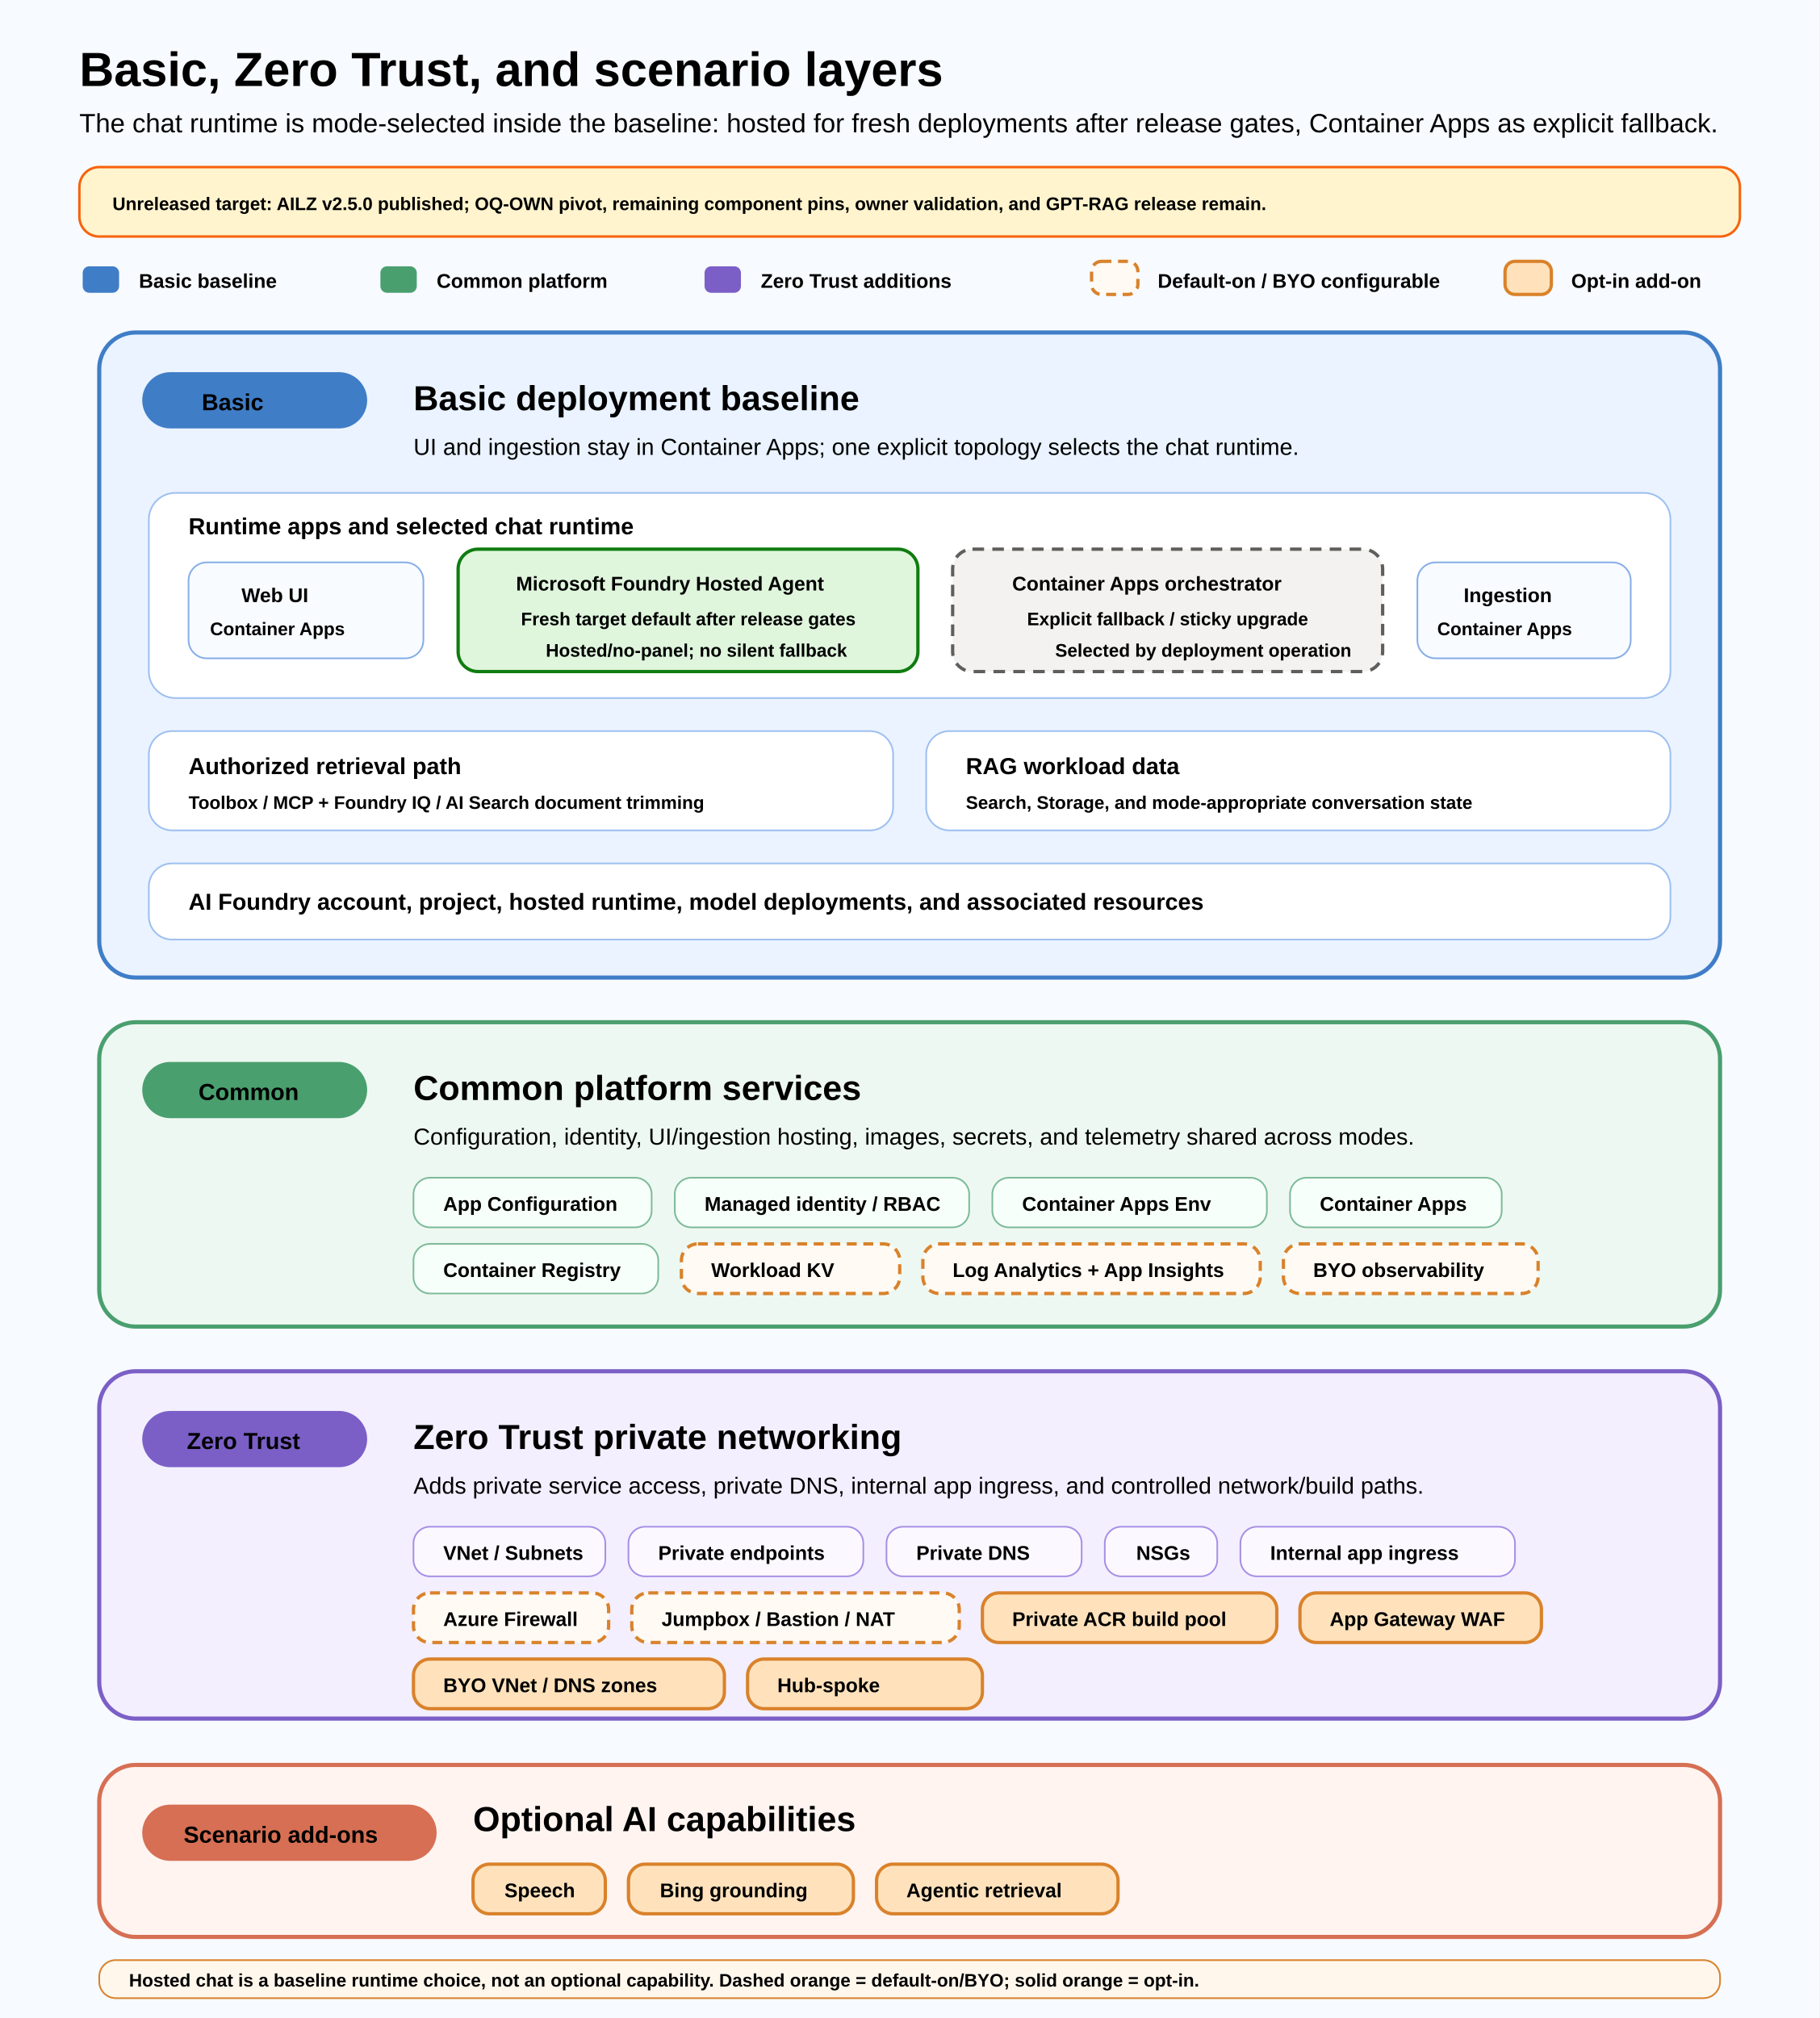
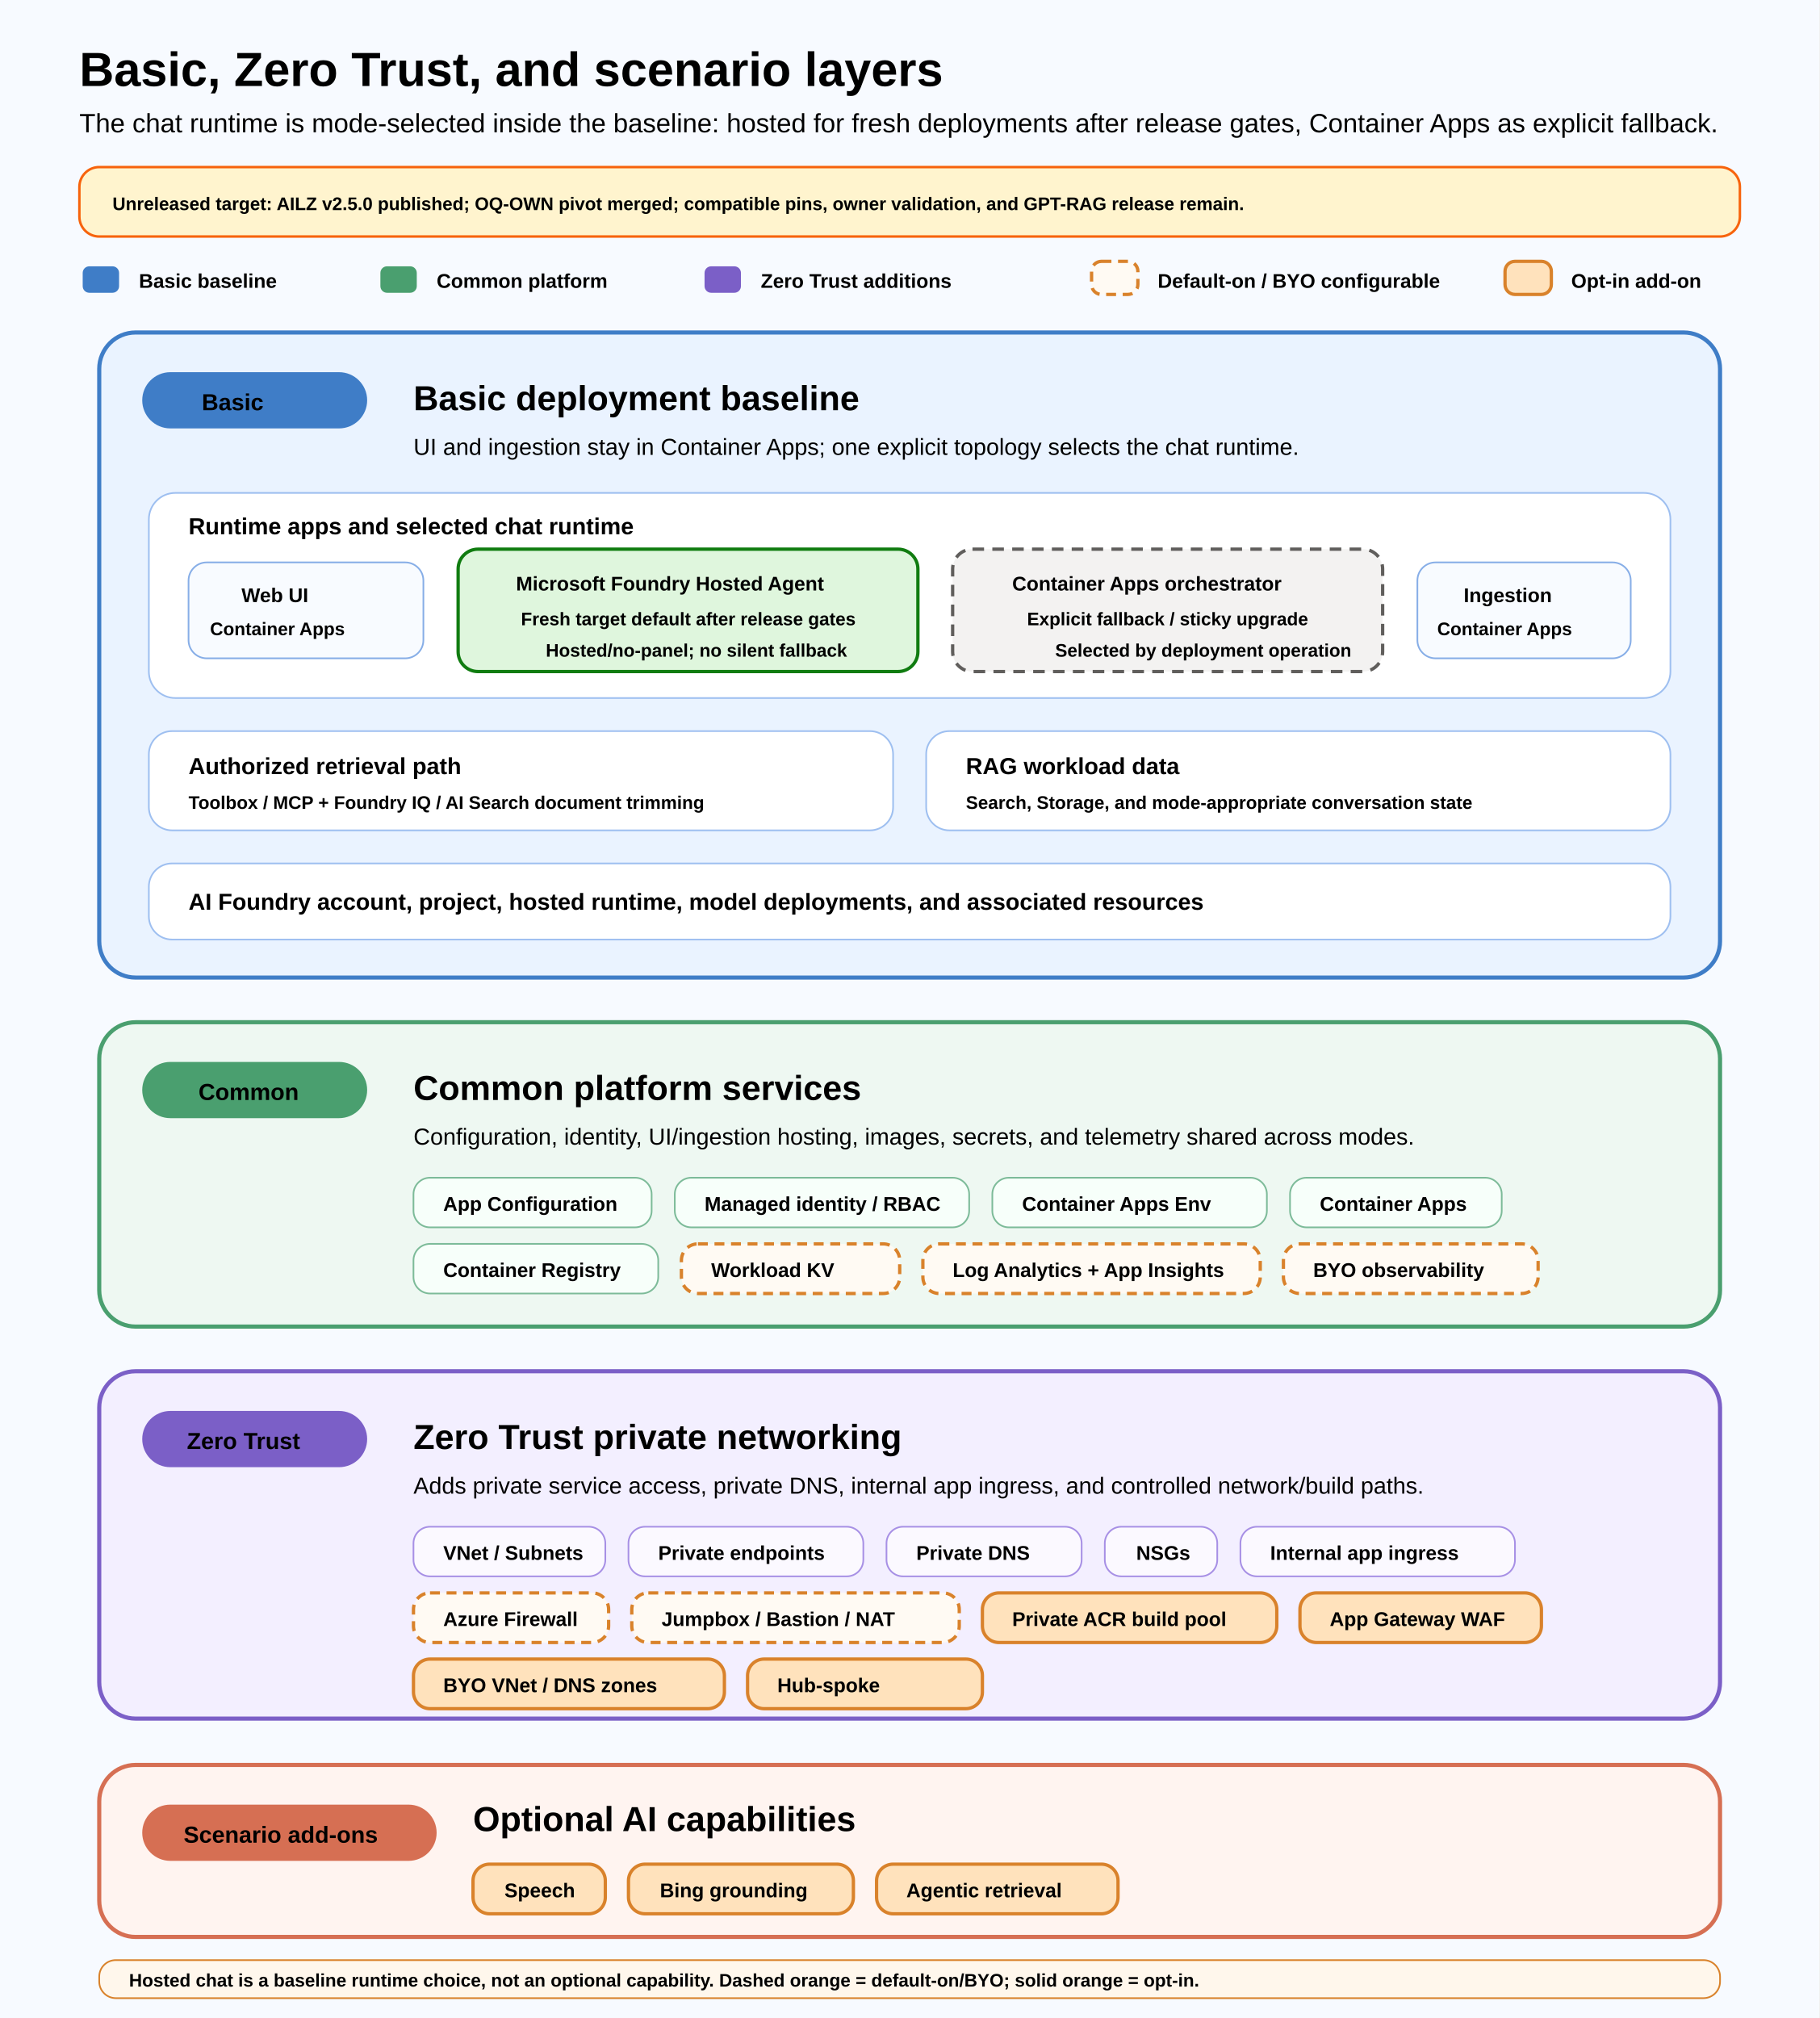
<svg xmlns="http://www.w3.org/2000/svg" width="1100" height="1220" viewBox="0 0 1100 1220" role="img" aria-labelledby="title desc">
  <defs>
    <style>
      .title { font: 700 29px 'Segoe UI', Arial, sans-serif; fill: #000000; }
      .subtitle { font: 400 16px 'Segoe UI', Arial, sans-serif; fill: #000000; }
      .section-title { font: 700 21px 'Segoe UI', Arial, sans-serif; fill: #000000; }
      .section-text { font: 400 14px 'Segoe UI', Arial, sans-serif; fill: #000000; }
      .label { font: 700 14px 'Segoe UI', Arial, sans-serif; fill: #000000; }
      .chip { font: 700 12px 'Segoe UI', Arial, sans-serif; fill: #000000; }
      .card-title { font: 700 14px 'Segoe UI', Arial, sans-serif; fill: #000000; }
      .legend { font: 600 12px 'Segoe UI', Arial, sans-serif; fill: #000000; }
      .note { font: 600 11px 'Segoe UI', Arial, sans-serif; fill: #000000; }
    </style>
  </defs>
  <rect width="1100" height="1220" fill="#f7faff" />
  <text x="48" y="52" class="title">Basic, Zero Trust, and scenario layers</text>
  <text x="48" y="80" class="subtitle">The chat runtime is mode-selected inside the baseline: hosted for fresh deployments after release gates, Container Apps as explicit fallback.</text>
  <rect x="48" y="101" width="1004" height="42" rx="12" fill="#fff4ce" stroke="#f7630c" stroke-width="1.5" />
-   <text x="68" y="127" class="note">Unreleased target: AILZ v2.5.0 published; OQ-OWN pivot, remaining component pins, owner validation, and GPT-RAG release remain.</text>
+   <text x="68" y="127" class="note">Unreleased target: AILZ v2.5.0 published; OQ-OWN pivot merged; compatible pins, owner validation, and GPT-RAG release remain.</text>
  <rect x="50" y="161" width="22" height="16" rx="4" fill="#3f7dc7" />
  <text x="84" y="174" class="legend">Basic baseline</text>
  <rect x="230" y="161" width="22" height="16" rx="4" fill="#4a9f6f" />
  <text x="264" y="174" class="legend">Common platform</text>
  <rect x="426" y="161" width="22" height="16" rx="4" fill="#7b5fc7" />
  <text x="460" y="174" class="legend">Zero Trust additions</text>
  <rect x="660" y="158" width="28" height="20" rx="6" fill="#fffaf3" stroke="#d9822b" stroke-width="2" stroke-dasharray="6 4" />
  <text x="700" y="174" class="legend">Default-on / BYO configurable</text>
  <rect x="910" y="158" width="28" height="20" rx="6" fill="#ffe2bc" stroke="#d9822b" stroke-width="2" />
  <text x="950" y="174" class="legend">Opt-in add-on</text>
  <rect x="60" y="201" width="980" height="390" rx="22" fill="#eaf3ff" stroke="#3f7dc7" stroke-width="2.5" />
  <rect x="86" y="225" width="136" height="34" rx="17" fill="#3f7dc7" />
  <text x="122" y="248" class="label">Basic</text>
  <text x="250" y="248" class="section-title">Basic deployment baseline</text>
  <text x="250" y="275" class="section-text">UI and ingestion stay in Container Apps; one explicit topology selects the chat runtime.</text>
  <rect x="90" y="298" width="920" height="124" rx="16" fill="#ffffff" stroke="#9ebff0" />
  <text x="114" y="323" class="card-title">Runtime apps and selected chat runtime</text>
  <rect x="114" y="340" width="142" height="58" rx="11" fill="#f8fbff" stroke="#87aee7" />
  <text x="146" y="364" class="chip">Web UI</text>
  <text x="127" y="384" class="note">Container Apps</text>
  <rect x="277" y="332" width="278" height="74" rx="12" fill="#dff6dd" stroke="#107c10" stroke-width="2" />
  <text x="312" y="357" class="chip">Microsoft Foundry Hosted Agent</text>
  <text x="315" y="378" class="note">Fresh target default after release gates</text>
  <text x="330" y="397" class="note">Hosted/no-panel; no silent fallback</text>
  <rect x="576" y="332" width="260" height="74" rx="12" fill="#f3f2f1" stroke="#605e5c" stroke-width="2" stroke-dasharray="7 5" />
  <text x="612" y="357" class="chip">Container Apps orchestrator</text>
  <text x="621" y="378" class="note">Explicit fallback / sticky upgrade</text>
  <text x="638" y="397" class="note">Selected by deployment operation</text>
  <rect x="857" y="340" width="129" height="58" rx="11" fill="#f8fbff" stroke="#87aee7" />
  <text x="885" y="364" class="chip">Ingestion</text>
  <text x="869" y="384" class="note">Container Apps</text>
  <rect x="90" y="442" width="450" height="60" rx="14" fill="#ffffff" stroke="#9ebff0" />
  <text x="114" y="468" class="card-title">Authorized retrieval path</text>
  <text x="114" y="489" class="note">Toolbox / MCP + Foundry IQ / AI Search document trimming</text>
  <rect x="560" y="442" width="450" height="60" rx="14" fill="#ffffff" stroke="#9ebff0" />
  <text x="584" y="468" class="card-title">RAG workload data</text>
  <text x="584" y="489" class="note">Search, Storage, and mode-appropriate conversation state</text>
  <rect x="90" y="522" width="920" height="46" rx="14" fill="#ffffff" stroke="#9ebff0" />
  <text x="114" y="550" class="card-title">AI Foundry account, project, hosted runtime, model deployments, and associated resources</text>
  <rect x="60" y="618" width="980" height="184" rx="22" fill="#eef8f2" stroke="#4a9f6f" stroke-width="2.5" />
  <rect x="86" y="642" width="136" height="34" rx="17" fill="#4a9f6f" />
  <text x="120" y="665" class="label">Common</text>
  <text x="250" y="665" class="section-title">Common platform services</text>
  <text x="250" y="692" class="section-text">Configuration, identity, UI/ingestion hosting, images, secrets, and telemetry shared across modes.</text>
  <rect x="250" y="712" width="144" height="30" rx="10" fill="#f7fffa" stroke="#7dbb99" />
  <text x="268" y="732" class="chip">App Configuration</text>
  <rect x="408" y="712" width="178" height="30" rx="10" fill="#f7fffa" stroke="#7dbb99" />
  <text x="426" y="732" class="chip">Managed identity / RBAC</text>
  <rect x="600" y="712" width="166" height="30" rx="10" fill="#f7fffa" stroke="#7dbb99" />
  <text x="618" y="732" class="chip">Container Apps Env</text>
  <rect x="780" y="712" width="128" height="30" rx="10" fill="#f7fffa" stroke="#7dbb99" />
  <text x="798" y="732" class="chip">Container Apps</text>
  <rect x="250" y="752" width="148" height="30" rx="10" fill="#f7fffa" stroke="#7dbb99" />
  <text x="268" y="772" class="chip">Container Registry</text>
  <rect x="412" y="752" width="132" height="30" rx="10" fill="#fffaf3" stroke="#d9822b" stroke-width="2" stroke-dasharray="6 4" />
  <text x="430" y="772" class="chip">Workload KV</text>
  <rect x="558" y="752" width="204" height="30" rx="10" fill="#fffaf3" stroke="#d9822b" stroke-width="2" stroke-dasharray="6 4" />
  <text x="576" y="772" class="chip">Log Analytics + App Insights</text>
  <rect x="776" y="752" width="154" height="30" rx="10" fill="#fffaf3" stroke="#d9822b" stroke-width="2" stroke-dasharray="6 4" />
  <text x="794" y="772" class="chip">BYO observability</text>
  <rect x="60" y="829" width="980" height="210" rx="22" fill="#f3efff" stroke="#7b5fc7" stroke-width="2.5" />
  <rect x="86" y="853" width="136" height="34" rx="17" fill="#7b5fc7" />
  <text x="113" y="876" class="label">Zero Trust</text>
  <text x="250" y="876" class="section-title">Zero Trust private networking</text>
  <text x="250" y="903" class="section-text">Adds private service access, private DNS, internal app ingress, and controlled network/build paths.</text>
  <rect x="250" y="923" width="116" height="30" rx="10" fill="#fbf9ff" stroke="#a790e5" />
  <text x="268" y="943" class="chip">VNet / Subnets</text>
  <rect x="380" y="923" width="142" height="30" rx="10" fill="#fbf9ff" stroke="#a790e5" />
  <text x="398" y="943" class="chip">Private endpoints</text>
  <rect x="536" y="923" width="118" height="30" rx="10" fill="#fbf9ff" stroke="#a790e5" />
  <text x="554" y="943" class="chip">Private DNS</text>
  <rect x="668" y="923" width="68" height="30" rx="10" fill="#fbf9ff" stroke="#a790e5" />
  <text x="687" y="943" class="chip">NSGs</text>
  <rect x="750" y="923" width="166" height="30" rx="10" fill="#fbf9ff" stroke="#a790e5" />
  <text x="768" y="943" class="chip">Internal app ingress</text>
  <rect x="250" y="963" width="118" height="30" rx="10" fill="#fffaf3" stroke="#d9822b" stroke-width="2" stroke-dasharray="6 4" />
  <text x="268" y="983" class="chip">Azure Firewall</text>
  <rect x="382" y="963" width="198" height="30" rx="10" fill="#fffaf3" stroke="#d9822b" stroke-width="2" stroke-dasharray="6 4" />
  <text x="400" y="983" class="chip">Jumpbox / Bastion / NAT</text>
  <rect x="594" y="963" width="178" height="30" rx="10" fill="#ffe2bc" stroke="#d9822b" stroke-width="2" />
  <text x="612" y="983" class="chip">Private ACR build pool</text>
  <rect x="786" y="963" width="146" height="30" rx="10" fill="#ffe2bc" stroke="#d9822b" stroke-width="2" />
  <text x="804" y="983" class="chip">App Gateway WAF</text>
  <rect x="250" y="1003" width="188" height="30" rx="10" fill="#ffe2bc" stroke="#d9822b" stroke-width="2" />
  <text x="268" y="1023" class="chip">BYO VNet / DNS zones</text>
  <rect x="452" y="1003" width="142" height="30" rx="10" fill="#ffe2bc" stroke="#d9822b" stroke-width="2" />
  <text x="470" y="1023" class="chip">Hub-spoke</text>
  <rect x="60" y="1067" width="980" height="104" rx="22" fill="#fff4f0" stroke="#d66f53" stroke-width="2.5" />
  <rect x="86" y="1091" width="178" height="34" rx="17" fill="#d66f53" />
  <text x="111" y="1114" class="label">Scenario add-ons</text>
  <text x="286" y="1107" class="section-title">Optional AI capabilities</text>
  <rect x="286" y="1127" width="80" height="30" rx="10" fill="#ffe2bc" stroke="#d9822b" stroke-width="2" />
  <text x="305" y="1147" class="chip">Speech</text>
  <rect x="380" y="1127" width="136" height="30" rx="10" fill="#ffe2bc" stroke="#d9822b" stroke-width="2" />
  <text x="399" y="1147" class="chip">Bing grounding</text>
  <rect x="530" y="1127" width="146" height="30" rx="10" fill="#ffe2bc" stroke="#d9822b" stroke-width="2" />
  <text x="548" y="1147" class="chip">Agentic retrieval</text>
  <rect x="60" y="1185" width="980" height="23" rx="10" fill="#fff7ec" stroke="#d9822b" />
  <text x="78" y="1201" class="note">Hosted chat is a baseline runtime choice, not an optional capability. Dashed orange = default-on/BYO; solid orange = opt-in.</text>
</svg>
